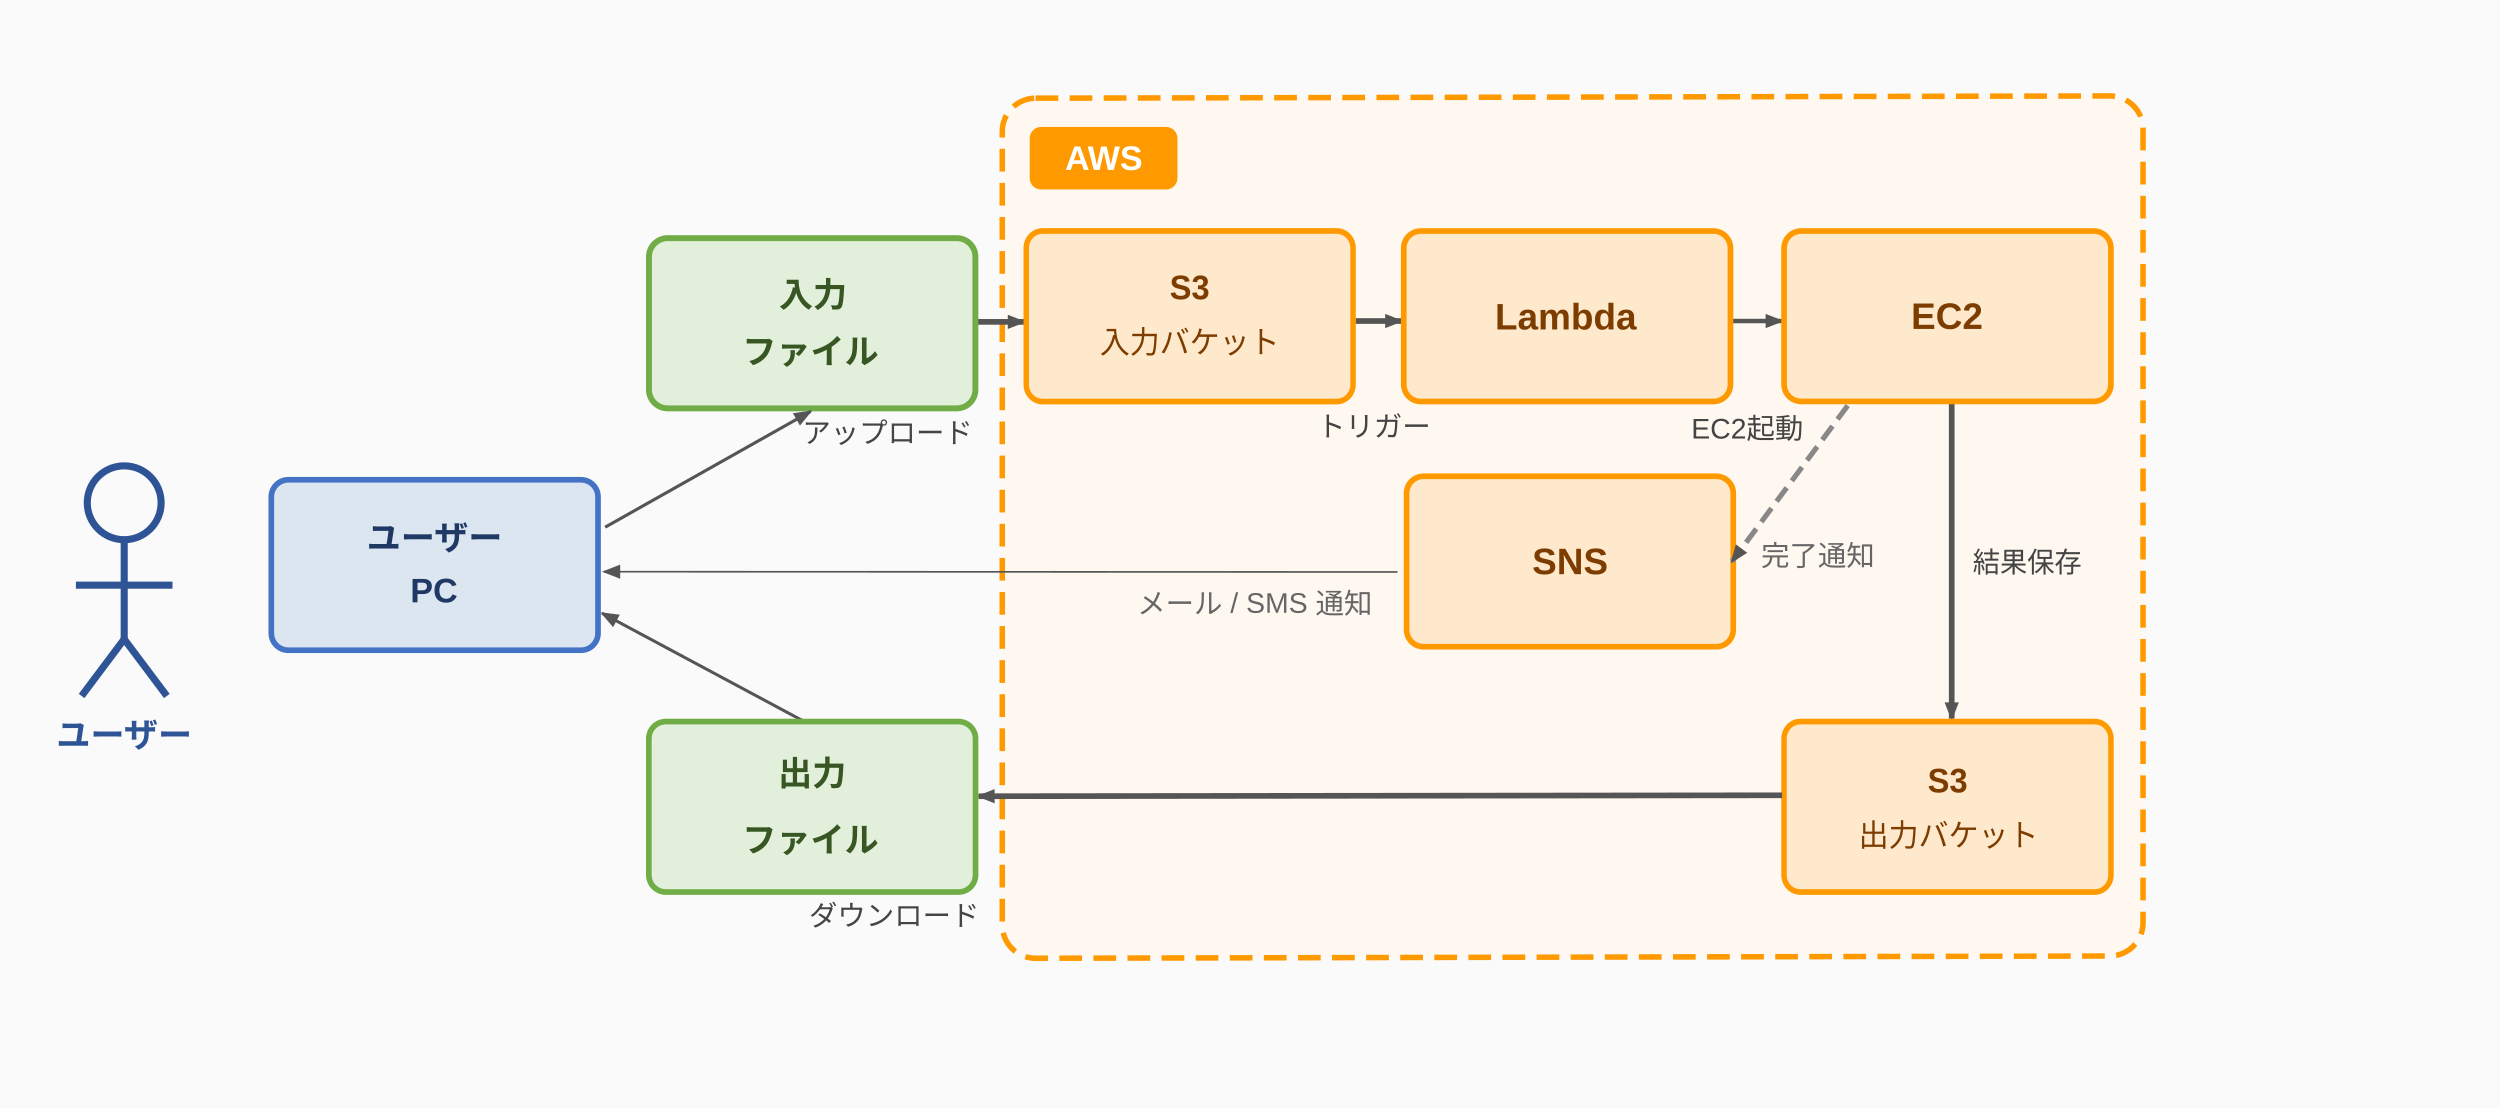
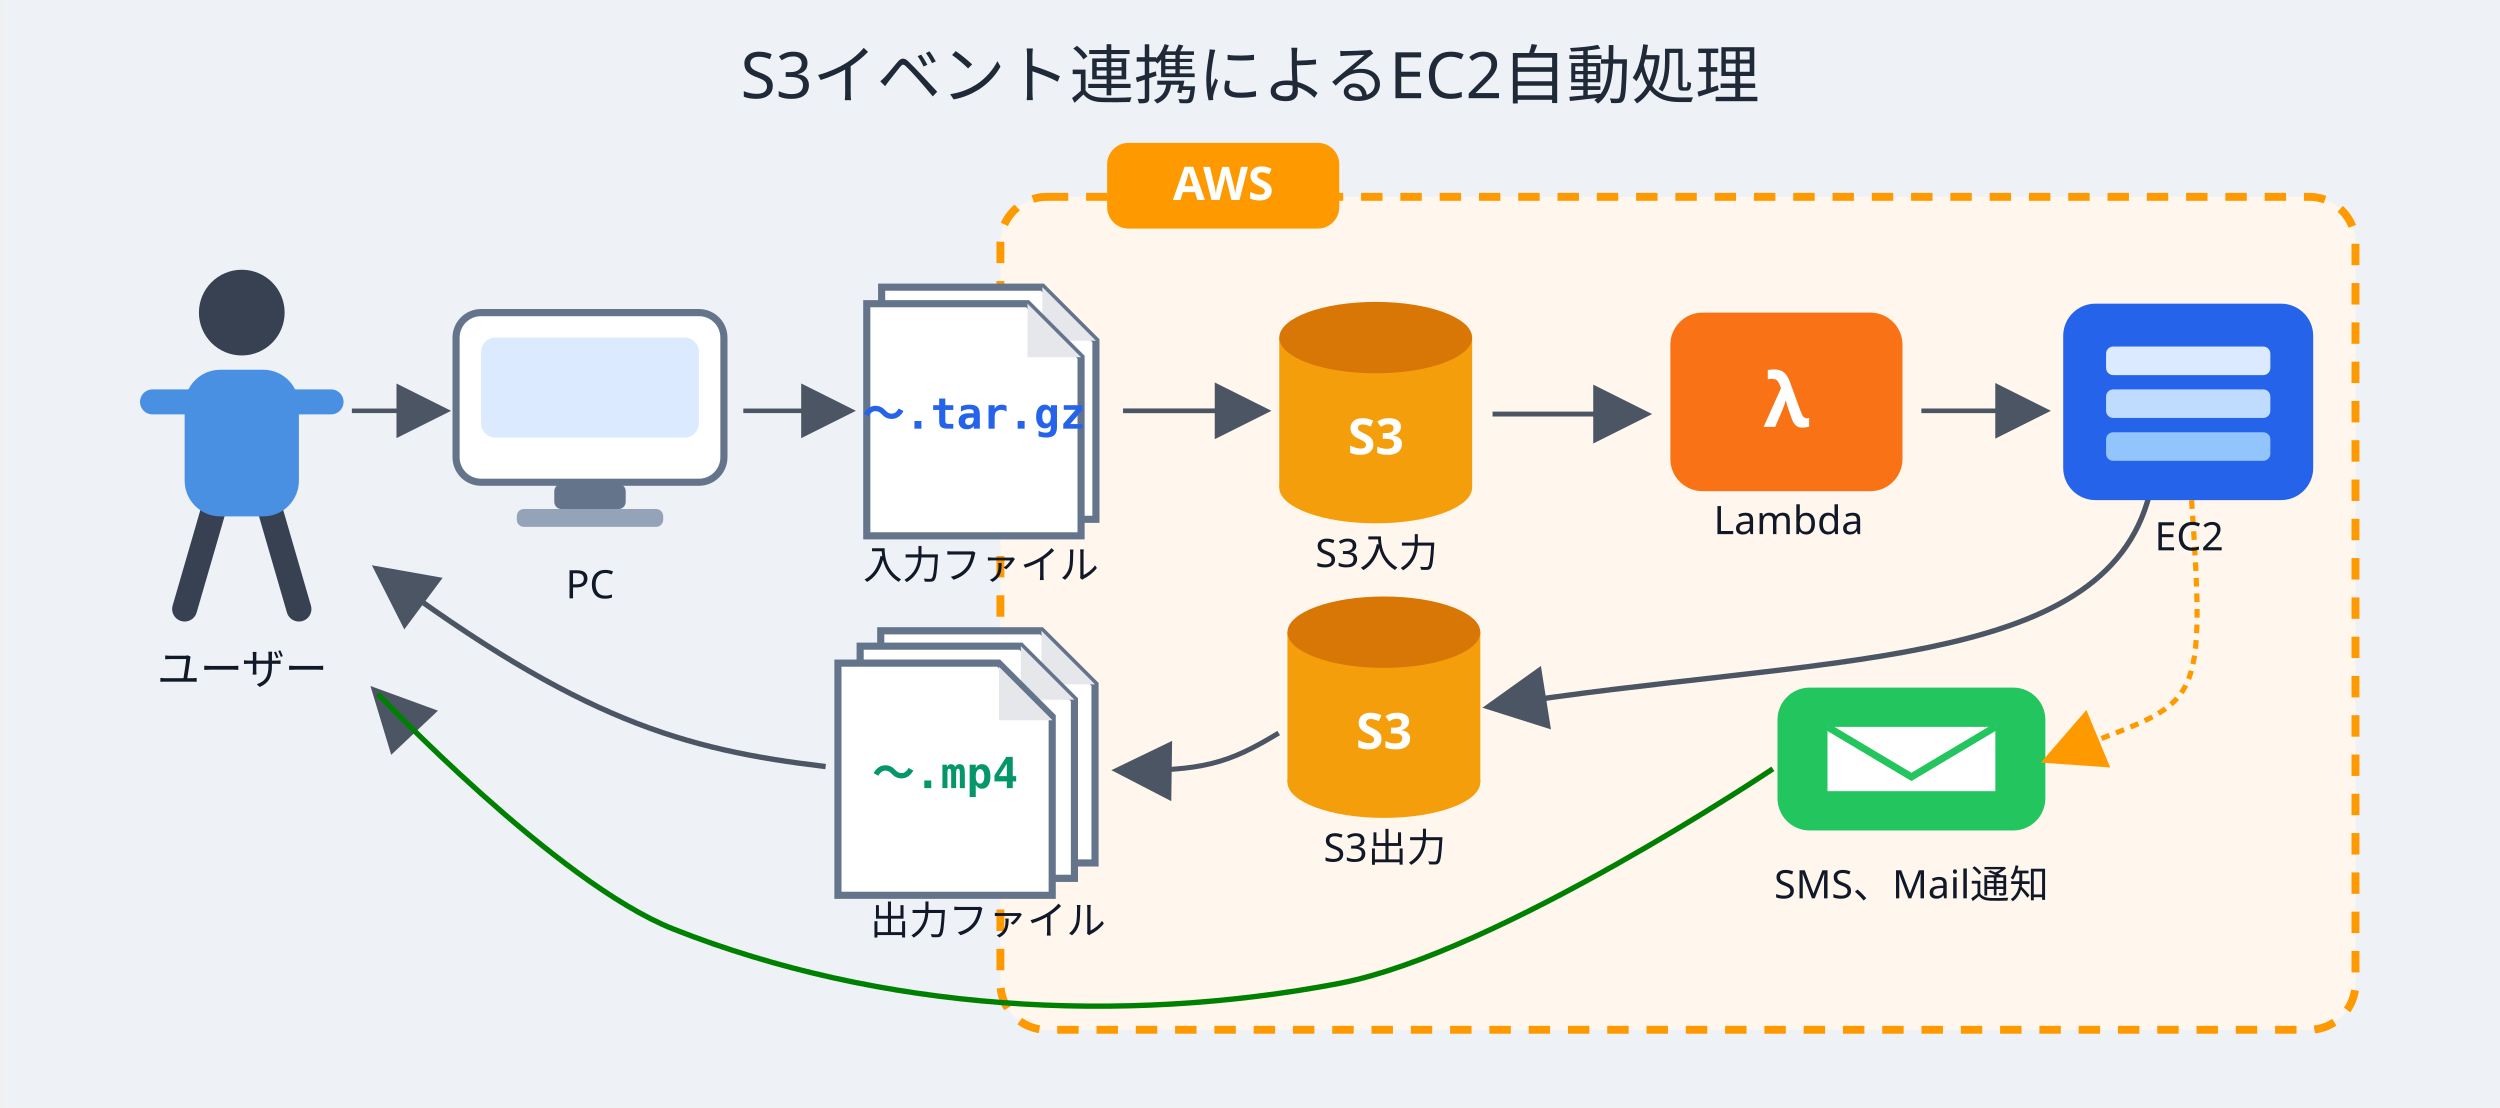
- <svg xmlns="http://www.w3.org/2000/svg" width="880" height="390" viewBox="0 0 880 390" font-family="'Hiragino Kaku Gothic ProN','Meiryo',Arial,sans-serif" version="1.1" id="svg104">
-   <rect width="880" height="390" fill="#FAFAFA" id="rect2" />
-   <line x1="283.458" y1="254.18" x2="211.955" y2="215.871" stroke="#555555" stroke-width="5.177" marker-end="url(#arr-5)" id="line76-5" style="stroke-width:1.069;stroke-dasharray:none;marker-end:url(#arr-5)" />
-   <rect x="352.803" y="35.325" width="401.552" height="302.746" rx="11.708" fill="#fff8f0" stroke="#ff9900" stroke-width="1.938" stroke-dasharray="8, 4" id="rect4" ry="11.708" transform="matrix(0.9999978,-0.00209141,0,1,0,0)" />
-   <g id="g2022" transform="translate(15.16199,11.10685)">
-     <rect x="347.295" y="33.583" width="52" height="22" rx="4" fill="#ff9900" id="rect6" ry="4" />
-     <text x="373.38" y="48.714" text-anchor="middle" font-size="12px" font-weight="bold" fill="#ffffff" id="text8">AWS</text>
-   </g>
-   <defs id="defs16">
-     <marker id="arr" markerWidth="9" markerHeight="7" refX="8" refY="3.5" orient="auto">
-       <polygon points="0,0 9,3.5 0,7 " fill="#555555" id="polygon10" />
+ <svg xmlns="http://www.w3.org/2000/svg" width="1400" height="620" viewBox="0 0 1400 620" version="1.1" id="svg122">
+   <defs id="defs8">
+     <marker id="arrow" markerWidth="12" markerHeight="12" refX="10" refY="6" orient="auto" viewBox="0 0 12 12" preserveAspectRatio="xMidYMid">
+       <path d="M 0,0 12,6 0,12 Z" fill="#4b5563" id="path2" />
    </marker>
-     <marker id="arr-dash" markerWidth="2.001" markerHeight="1.556" refX="8" refY="3.5" orient="auto" viewBox="0 0 9 7" preserveAspectRatio="xMidYMid">
-       <polygon points="0,7 0,0 9,3.5 " fill="#888888" id="polygon13" />
+     <marker id="arrowOrange" markerWidth="12" markerHeight="12" refX="10" refY="6" orient="auto" viewBox="0 0 12 12" preserveAspectRatio="xMidYMid">
+       <path d="M 0,0 12,6 0,12 Z" fill="#ff9900" id="path5" />
    </marker>
-     <marker id="arr-3" markerWidth="9" markerHeight="7" refX="8" refY="3.5" orient="auto" markerUnits="userSpaceOnUse" viewBox="0 0 9 7" preserveAspectRatio="xMidYMid">
-       <polygon points="0,0 9,3.5 0,7 " fill="#555555" id="polygon10-6" />
-     </marker>
-     <marker id="arr-5" markerWidth="6.429" markerHeight="5" refX="8" refY="3.5" orient="auto" viewBox="0 0 9 7" preserveAspectRatio="xMidYMid" markerUnits="userSpaceOnUse">
-       <polygon points="0,7 0,0 9,3.5 " fill="#555555" id="polygon10-3" />
+     <marker id="arrowOrange-7" markerWidth="12" markerHeight="12" refX="10" refY="6" orient="auto" viewBox="0 0 12 12" preserveAspectRatio="xMidYMid">
+       <path d="M 0,0 12,6 0,12 Z" fill="#ff9900" id="path5-5" />
    </marker>
  </defs>
-   <g id="g3971" transform="translate(-1.280742,86.98026)">
-     <circle cx="45" cy="90" r="13" fill="none" stroke="#2e5496" stroke-width="2.5" id="circle18" />
-     <line x1="45" y1="103" x2="45" y2="138" stroke="#2e5496" stroke-width="2.5" id="line20" />
-     <line x1="28" y1="119" x2="62" y2="119" stroke="#2e5496" stroke-width="2.5" id="line22" />
-     <line x1="45" y1="138" x2="30" y2="158" stroke="#2e5496" stroke-width="2.5" id="line24" />
-     <line x1="45" y1="138" x2="60" y2="158" stroke="#2e5496" stroke-width="2.5" id="line26" />
-     <text x="45" y="176" text-anchor="middle" font-size="12px" font-weight="bold" fill="#2e5496" id="text28">ユーザー</text>
+   <rect width="1400" height="620" fill="#eef2f7" id="rect10" x="1.515" y="0.188" />
+   <rect x="560.22" y="110.222" width="758.842" height="466.465" rx="25.985" fill="#fff7ed" stroke="#ff9900" stroke-width="4.438" stroke-dasharray="12, 10" id="rect14" />
+   <path d="m 1203.726,276.698 c -25.295,100.107 -184.247,89.666 -367.636,118.68" fill="none" stroke="#ff9900" stroke-width="6" stroke-dasharray="10, 8" marker-end="url(#arrowOrange-7)" id="path118-3" style="fill:none;fill-opacity:1;stroke:#4b5563;stroke-width:3;stroke-dasharray:none;stroke-dashoffset:0;stroke-opacity:1;marker-end:url(#arrow)" />
+   <text x="700" y="55" text-anchor="middle" font-size="36" font-family="sans-serif" fill="#1f2937" id="text12">
+     S3イベント連携によるEC2自動処理
+   </text>
+   <rect x="620" y="80" width="130" height="48" rx="12" fill="#ff9900" id="rect16" />
+   <text x="685" y="112" text-anchor="middle" font-size="26" font-weight="bold" font-family="sans-serif" fill="#ffffff" id="text18">
+     AWS
+   </text>
+   <g id="g1619" transform="translate(15.39698,-44.94365)">
+     <ellipse cx="755" cy="318" rx="54" ry="20" fill="#d97706" id="ellipse60" style="fill:#f59e0b;fill-opacity:1" />
+     <rect x="701" y="234" width="108" height="84" fill="#fbbf24" id="rect58" style="fill:#f59e0b;fill-opacity:1" />
+     <ellipse cx="755" cy="234" rx="54" ry="20" fill="#f59e0b" id="ellipse56" style="fill:#d97706;fill-opacity:1" />
+     <text x="755.103" y="299.364" text-anchor="middle" font-size="28px" font-weight="bold" font-family="sans-serif" fill="#ffffff" id="text62">S3</text>
+     <text x="755.524" y="362.48" text-anchor="middle" font-size="22px" font-family="sans-serif" fill="#111827" id="text64">S3入力</text>
  </g>
-   <g id="g4000" transform="translate(11.85279,-5.315663)">
-     <rect x="83.648" y="174.202" width="115" height="60" rx="6" fill="#dce6f1" stroke="#4472c4" stroke-width="2" id="rect30" ry="6" />
-     <text x="141.107" y="198.88" text-anchor="middle" font-size="12px" font-weight="bold" fill="#1f3864" id="text32">ユーザー</text>
-     <text x="140.91" y="217.341" text-anchor="middle" font-size="12px" font-weight="bold" fill="#1f3864" id="text34">PC</text>
+   <rect x="935.397" y="175.056" width="130" height="100" rx="18" fill="#f97316" id="rect68" />
+   <text x="1000.397" y="239.056" text-anchor="middle" font-size="42px" font-weight="bold" font-family="sans-serif" fill="#ffffff" id="text70">λ</text>
+   <text x="1001.552" y="299.115" text-anchor="middle" font-size="22px" font-family="sans-serif" fill="#111827" id="text72">Lambda</text>
+   <g transform="translate(995.397,385.0563)" id="g96">
+     <rect x="0" y="0" width="150" height="80" rx="18" fill="#22c55e" id="rect88" />
+     <path d="m 28,22 h 94 V 58 H 28 Z" fill="#ffffff" id="path90" />
+     <path d="M 28,22 75,50 122,22" fill="none" stroke="#22c55e" stroke-width="4" id="path92" />
+     <text x="75" y="118" text-anchor="middle" font-size="22px" font-family="sans-serif" fill="#111827" id="text94">SMS、Mail通知</text>
  </g>
-   <line x1="344.117" y1="113.297" x2="360.456" y2="113.297" stroke="#555555" stroke-width="2" marker-end="url(#arr)" id="line76" style="marker-end:url(#arr-5)" />
-   <text x="312.426" y="155.904" text-anchor="middle" font-size="10px" fill="#444444" id="text78">アップロード</text>
-   <line x1="477.172" y1="113" x2="493.3" y2="113" stroke="#555555" stroke-width="2" marker-end="url(#arr)" id="line80" style="marker-end:url(#arr-5)" />
-   <text x="483.6" y="153.666" text-anchor="middle" font-size="10px" fill="#444444" id="text82">トリガー</text>
-   <line x1="609.874" y1="113" x2="627.219" y2="113" stroke="#555555" stroke-width="1.571" marker-end="url(#arr)" id="line84" style="marker-end:url(#arr-5)" />
-   <text x="615.041" y="154.365" text-anchor="middle" font-size="10px" fill="#444444" id="text86">EC2起動</text>
-   <line x1="687" y1="141.713" x2="687" y2="252.957" stroke="#555555" stroke-width="2" marker-end="url(#arr)" id="line88" style="marker-end:url(#arr-5)" />
-   <g id="g420" transform="matrix(0.9586758,0,0,1.000685,27.61758,-1.750075)">
-     <rect x="348" y="83" width="120" height="60" rx="6" fill="#ffe9cc" stroke="#ff9900" stroke-width="2" id="rect42" ry="6" />
-     <text x="408" y="107" text-anchor="middle" font-size="12px" font-weight="bold" fill="#7d3c00" id="text44">S3</text>
-     <text x="408" y="126" text-anchor="middle" font-size="11px" fill="#7d3c00" id="text46">入力バケット</text>
+   <line x1="197.048" y1="230.056" x2="247.503" y2="230.056" stroke="#4b5563" stroke-width="6" marker-end="url(#arrow)" id="line108" style="stroke-width:2.547;stroke-dasharray:none" />
+   <line x1="416.257" y1="230.056" x2="474.189" y2="230.056" stroke="#4b5563" stroke-width="6" marker-end="url(#arrow)" id="line110" style="stroke-width:2.553;stroke-dasharray:none" />
+   <line x1="628.898" y1="230.056" x2="706.727" y2="230.056" stroke="#4b5563" stroke-width="6" marker-end="url(#arrow)" id="line112" style="stroke-width:2.647;stroke-dasharray:none" />
+   <line x1="835.833" y1="231.87" x2="919.681" y2="231.87" stroke="#4b5563" stroke-width="6" marker-end="url(#arrow)" id="line114" style="stroke-width:2.747;stroke-dasharray:none" />
+   <line x1="1075.966" y1="230.056" x2="1143.303" y2="230.056" stroke="#4b5563" stroke-width="6" marker-end="url(#arrow)" id="line116" style="stroke-width:2.595;stroke-dasharray:none" />
+   <path d="m 1227.293,280.114 c 8.751,127.049 3.515,110.444 -79.07,144.712" fill="none" stroke="#ff9900" stroke-width="6" stroke-dasharray="10, 8" marker-end="url(#arrowOrange)" id="path118" style="stroke-width:2.905;stroke-dasharray:4.842, 3.874;stroke-dashoffset:0" />
+   <g transform="translate(255.397,175.0563)" id="g44">
+     <rect x="0" y="0" width="150" height="95" rx="14" fill="#ffffff" stroke="#64748b" stroke-width="4" id="rect34" />
+     <rect x="14" y="14" width="122" height="56" rx="8" fill="#dbeafe" id="rect36" />
+     <rect x="55" y="96" width="40" height="14" rx="4" fill="#64748b" id="rect38" />
+     <rect x="34" y="110" width="82" height="10" rx="4" fill="#94a3b8" id="rect40" />
+     <text x="75" y="160" text-anchor="middle" font-size="22px" font-family="sans-serif" fill="#111827" id="text42">PC</text>
  </g>
-   <g id="g476" transform="translate(4.125247,-15.49292)">
-     <rect x="490.985" y="183.137" width="115" height="60" rx="6" fill="#ffe9cc" stroke="#ff9900" stroke-width="2" id="rect62" ry="6" />
-     <text x="548.552" y="217.612" text-anchor="middle" font-size="13px" font-weight="bold" fill="#7d3c00" id="text64">SNS</text>
+   <path d="m 493.716,160.806 h 90 l 30,30 v 100 h -120 z" fill="#ffffff" stroke="#64748b" stroke-width="4" id="path790" />
+   <path d="m 583.716,160.806 v 30 h 30" fill="#e5e7eb" id="path792" />
+   <path d="m 485.397,170.056 h 90 l 30,30 v 100 h -120 z" fill="#ffffff" stroke="#64748b" stroke-width="4" id="path46" />
+   <path d="m 575.397,170.056 v 30 h 30" fill="#e5e7eb" id="path48" />
+   <text x="545.397" y="240.056" text-anchor="middle" font-size="24px" font-weight="bold" font-family="monospace" fill="#2563eb" id="text50">〜.tar.gz</text>
+   <text x="549.315" y="324.169" text-anchor="middle" font-size="22px" font-family="sans-serif" fill="#111827" id="text52">入力ファイル</text>
+   <g id="g1785" transform="translate(15.39698,-44.94365)">
+     <text x="120.288" y="428.127" text-anchor="middle" font-size="24px" font-family="sans-serif" fill="#111827" id="text30">ユーザー</text>
+     <a id="a1764">
+       <circle cx="120" cy="220" r="24" fill="#374151" id="circle20" />
+       <line x1="70" y1="270" x2="170" y2="270" stroke="#4a90e2" stroke-width="14" stroke-linecap="round" id="line24" />
+       <line x1="106" y1="324" x2="88" y2="386" stroke="#374151" stroke-width="14" stroke-linecap="round" id="line26" />
+       <line x1="134" y1="324" x2="152" y2="386" stroke="#374151" stroke-width="14" stroke-linecap="round" id="line28" />
+       <rect x="88" y="252" width="64" height="82.116" rx="20" fill="#4a90e2" id="rect22" style="stroke-width:1.068" />
+     </a>
  </g>
-   <g id="g632" transform="translate(4.125247,-1.672689)">
-     <rect x="490" y="83" width="115" height="60" rx="6" fill="#ffe9cc" stroke="#ff9900" stroke-width="2" id="rect48" ry="6" />
-     <text x="547.024" y="117.646" text-anchor="middle" font-size="13px" font-weight="bold" fill="#7d3c00" id="text50">Lambda</text>
+   <rect x="1155.397" y="170.056" width="140" height="110" rx="18" fill="#2563eb" id="rect76" />
+   <rect x="1179.397" y="194.056" width="92" height="16" rx="4" fill="#dbeafe" id="rect78" />
+   <rect x="1179.397" y="218.056" width="92" height="16" rx="4" fill="#bfdbfe" id="rect80" />
+   <rect x="1179.397" y="242.056" width="92" height="16" rx="4" fill="#93c5fd" id="rect82" />
+   <text x="1225.927" y="308.188" text-anchor="middle" font-size="22px" font-family="sans-serif" fill="#111827" id="text84">EC2</text>
+   <g id="g1643" transform="translate(19.97057,120.0257)">
+     <ellipse cx="755" cy="318" rx="54" ry="20" fill="#d97706" id="ellipse1633" style="fill:#f59e0b;fill-opacity:1" />
+     <rect x="701" y="234" width="108" height="84" fill="#fbbf24" id="rect1635" style="fill:#f59e0b;fill-opacity:1" />
+     <ellipse cx="755" cy="234" rx="54" ry="20" fill="#f59e0b" id="ellipse1637" style="fill:#d97706;fill-opacity:1" />
+     <text x="755.103" y="299.364" text-anchor="middle" font-size="28px" font-weight="bold" font-family="sans-serif" fill="#ffffff" id="text1639">S3</text>
+     <text x="755.524" y="362.48" text-anchor="middle" font-size="22px" font-family="sans-serif" fill="#111827" id="text1641">S3出力</text>
  </g>
-   <g id="g660" transform="matrix(1.000366,0,0,0.9994688,-0.2303557,-1.62824)">
-     <rect x="628" y="83" width="115" height="60" rx="6" fill="#ffe9cc" stroke="#ff9900" stroke-width="2" id="rect52" />
-     <text x="685.325" y="117.475" text-anchor="middle" font-size="13px" font-weight="bold" fill="#7d3c00" id="text54">EC2</text>
+   <g id="g8999" transform="translate(224.2092,-40.91208)">
+     <g id="g1846" transform="translate(-42.52908,-47.22156)">
+       <g transform="translate(311.5347,441.3826)" id="g968">
+         <path d="m 0,0 h 90 l 30,30 V 130 H 0 Z" fill="#ffffff" stroke="#64748b" stroke-width="4" id="path960" />
+         <path d="m 90,0 v 30 h 30" fill="#e5e7eb" id="path962" />
+         <text x="60" y="70" text-anchor="middle" font-size="24px" font-weight="bold" font-family="monospace" fill="#059669" id="text964">〜.mp4</text>
+         <text x="60" y="170" text-anchor="middle" font-size="22px" font-family="sans-serif" fill="#111827" id="text966">出力ファイル</text>
+       </g>
+       <g id="g1822">
+         <path d="m 300,450 h 90 l 30,30 V 580 H 300 Z" fill="#ffffff" stroke="#64748b" stroke-width="4" id="path98" />
+         <path d="m 390,450 v 30 h 30" fill="#e5e7eb" id="path100" />
+       </g>
+       <path d="m 287.558,459.49 h 90 l 30,30 v 100 h -120 z" fill="#ffffff" stroke="#64748b" stroke-width="4" id="path560" />
+       <text x="347.558" y="529.49" text-anchor="middle" font-size="24px" font-weight="bold" font-family="monospace" fill="#059669" id="text564">〜.mp4</text>
+     </g>
+     <path d="m 335.202,414.267 v 30 h 30" fill="#e5e7eb" id="path562" />
  </g>
-   <g id="g689" transform="matrix(0.9590192,0,0,1.000168,25.71531,-8.137181)">
-     <rect x="628" y="262.085" width="120" height="60" rx="6" fill="#ffe9cc" stroke="#ff9900" stroke-width="2" id="rect66" ry="6" />
-     <text x="688.044" y="287" text-anchor="middle" font-size="12px" font-weight="bold" fill="#7d3c00" id="text68">S3</text>
-     <text x="688.379" y="306" text-anchor="middle" font-size="11px" fill="#7d3c00" id="text70">出力バケット</text>
-   </g>
-   <text x="709.265" y="197.235" font-size="9.792px" fill="#444444" id="text90" transform="scale(0.9790369,1.021412)" style="stroke-width:0.979">結果保存</text>
-   <line x1="650.393" y1="142.763" x2="609.617" y2="197.683" stroke="#888888" stroke-width="1.827" stroke-dasharray="6, 3" marker-end="url(#arr-dash)" id="line92" style="marker-end:url(#arr-5)" />
-   <text x="639.912" y="199.167" text-anchor="middle" font-size="10px" fill="#666666" id="text94">完了通知</text>
-   <text x="441.68" y="215.971" text-anchor="middle" font-size="10px" fill="#666666" id="text98">メール / SMS 通知</text>
-   <text x="314.754" y="325.835" text-anchor="middle" font-size="10px" fill="#444444" id="text102">ダウンロード</text>
-   <line x1="627.297" y1="279.939" x2="344.392" y2="280.269" stroke="#555555" stroke-width="5.829" marker-end="url(#arr-3)" id="line76-7" style="stroke-width:2.004;stroke-dasharray:none;marker-end:url(#arr-5)" />
-   <line x1="491.917" y1="201.339" x2="212.592" y2="201.236" stroke="#555555" stroke-width="5.829" marker-end="url(#arr-3)" id="line2719" style="stroke-width:0.595;stroke-dasharray:none;marker-end:url(#arr-5)" />
-   <g id="g440" transform="translate(10.14976)">
-     <rect x="218.24" y="253.992" width="115" height="60" rx="6" fill="#e2efda" stroke="#70ad47" stroke-width="2" id="rect56" ry="6" />
-     <text x="275.742" y="276.477" text-anchor="middle" font-size="12px" font-weight="bold" fill="#375623" id="text58">出力</text>
-     <text x="275.136" y="299.885" text-anchor="middle" font-size="12px" font-weight="bold" fill="#375623" id="text60">ファイル</text>
-   </g>
-   <g id="g384" transform="translate(3.724541)">
-     <rect x="224.71" y="83.827" width="114.909" height="59.909" rx="6.566" fill="#e2efda" stroke="#70ad47" stroke-width="2.091" id="rect36" ry="6.566" />
-     <text x="282.446" y="108" text-anchor="middle" font-size="12px" font-weight="bold" fill="#375623" id="text38">入力</text>
-     <text x="281.561" y="128" text-anchor="middle" font-size="12px" font-weight="bold" fill="#375623" id="text40">ファイル</text>
-   </g>
-   <line x1="213.013" y1="185.569" x2="285.325" y2="144.82" stroke="#555555" stroke-width="5.177" marker-end="url(#arr-5)" id="line4450" style="stroke-width:1.103;stroke-dasharray:none;marker-end:url(#arr-5)" />
+   <path d="m 716.058,410.502 c -27.906,16.861 -42.321,21.51 -88.06,20.869" fill="none" stroke="#ff9900" stroke-width="6" stroke-dasharray="10, 8" marker-end="url(#arrowOrange-7)" id="path9143" style="fill:none;fill-opacity:1;stroke:#4b5563;stroke-width:2.816;stroke-dasharray:none;stroke-dashoffset:0;stroke-opacity:1;marker-end:url(#arrow)" />
+   <path d="M 462.358,429.278 C 382.341,419.729 324.919,403.273 213.062,320.132" fill="none" stroke="#ff9900" stroke-width="6" stroke-dasharray="10, 8" marker-end="url(#arrowOrange-7)" id="path9591" style="fill:none;fill-opacity:1;stroke:#4b5563;stroke-width:3;stroke-dasharray:none;stroke-dashoffset:0;stroke-opacity:1;marker-end:url(#arrow)" />
+   <path style="fill:none;fill-opacity:1;stroke:#008000;stroke-width:3;stroke-linejoin:round;stroke-dasharray:none;stroke-dashoffset:0;stroke-opacity:1;marker-end:url(#arrow);paint-order:fill markers stroke" d="m 992.812,430.55 c 0,0 -153.919,103.115 -242.514,120.083 C 627.672,574.119 493.062,566.163 376.969,520.215 311.44,494.281 211.571,388.523 211.571,388.523" id="path34851" />
</svg>
